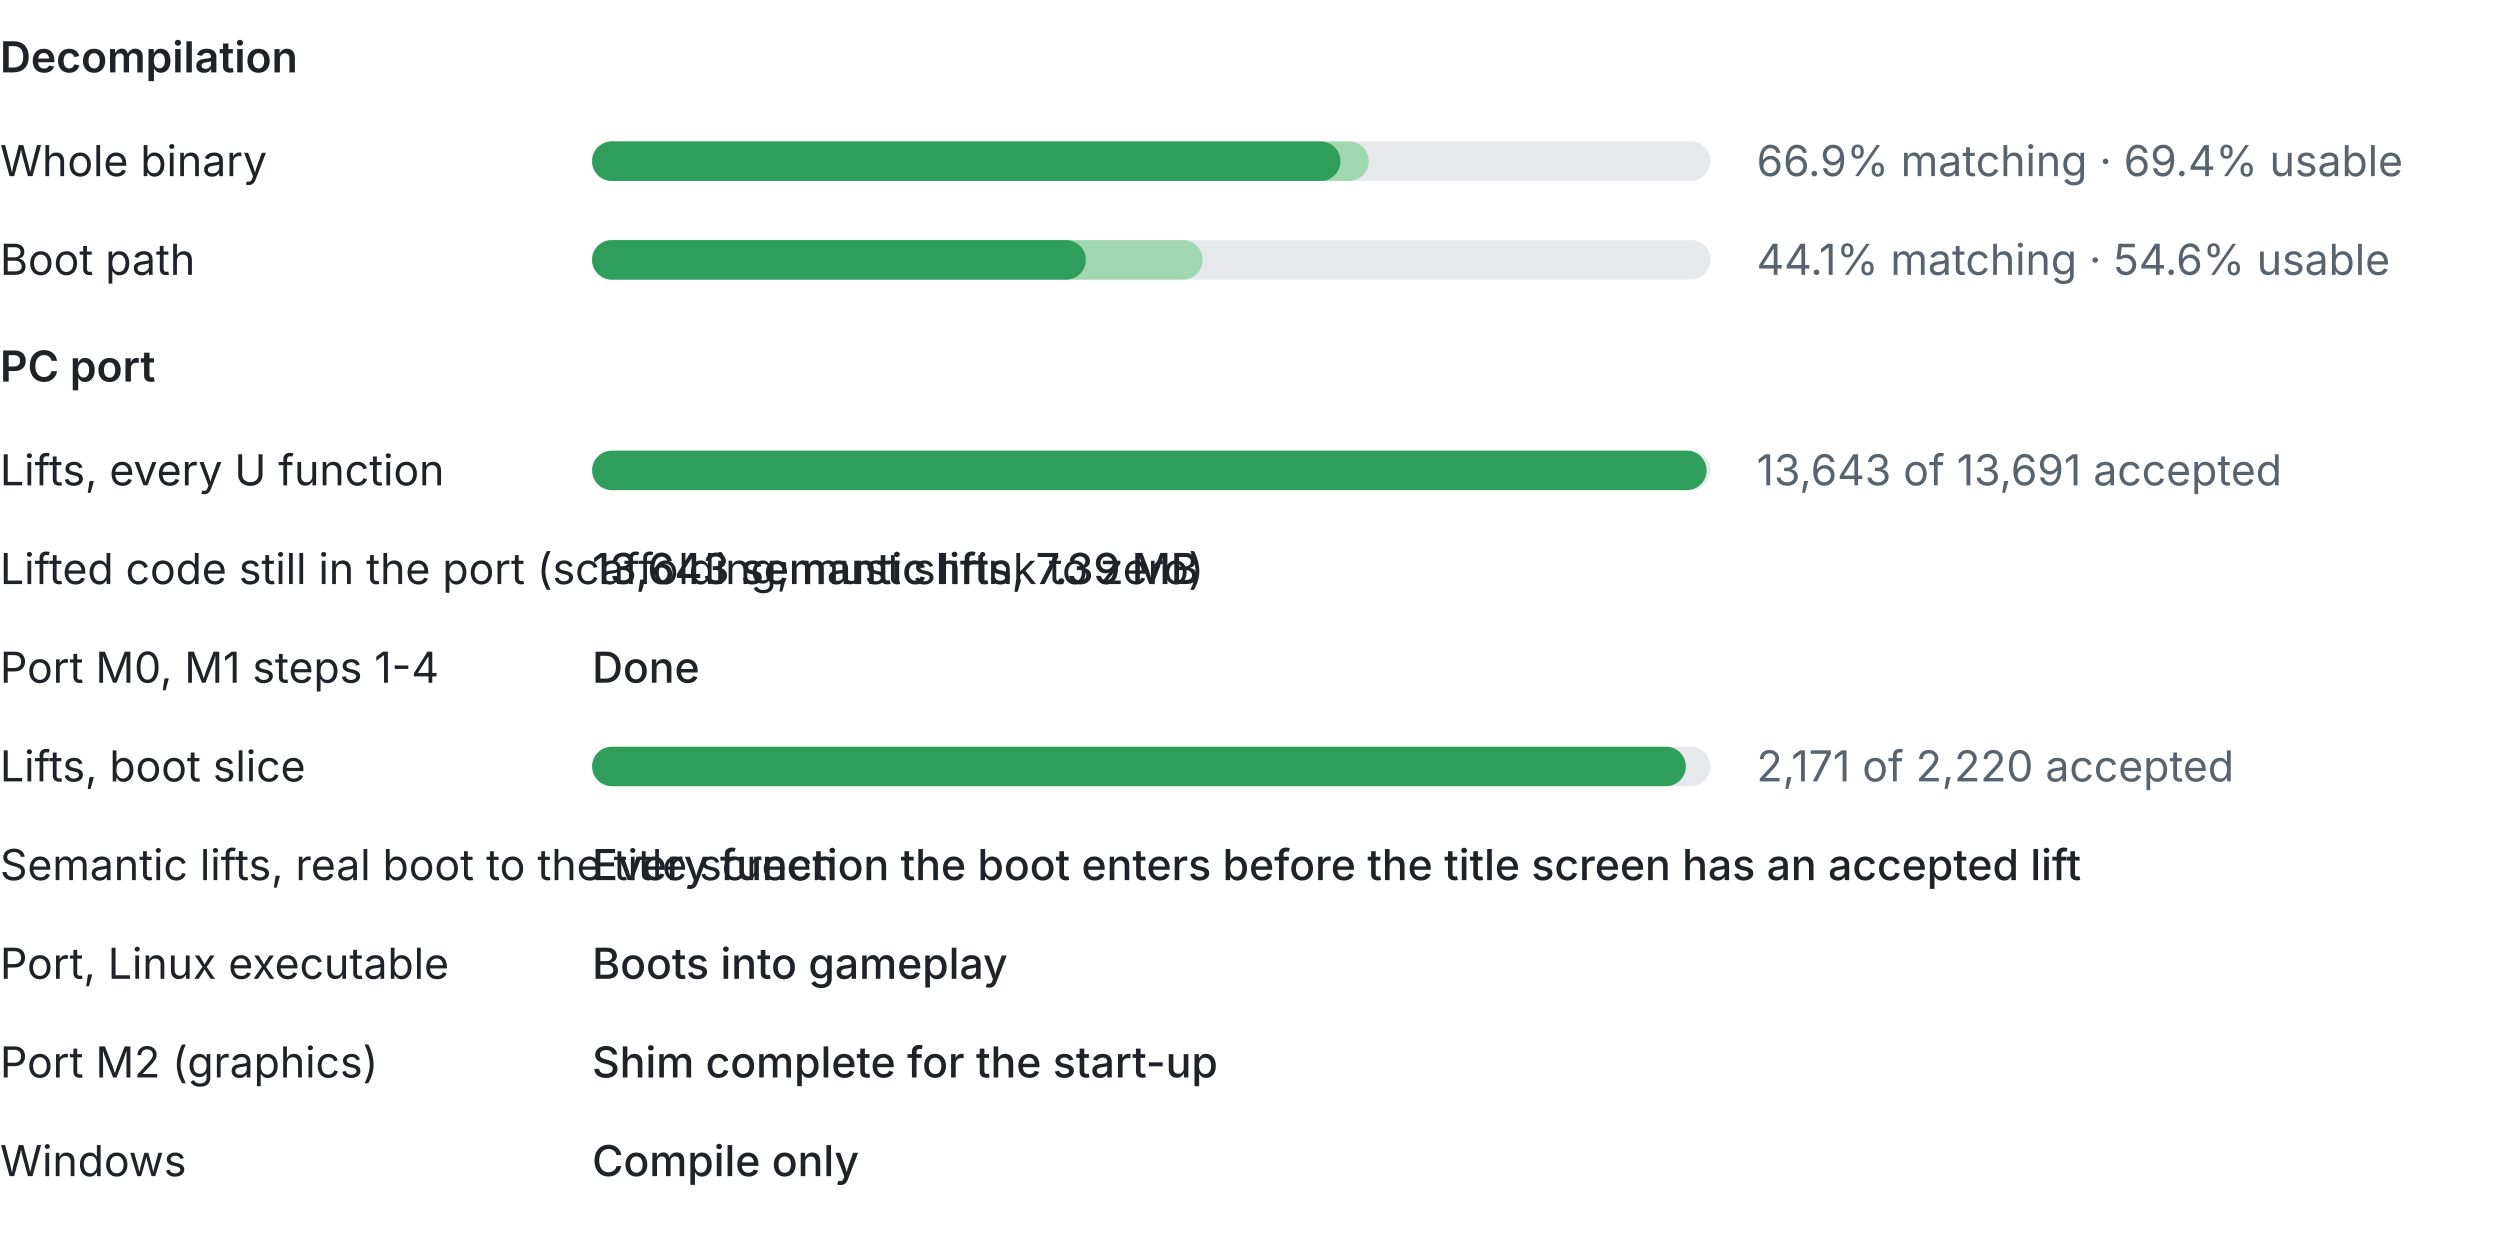
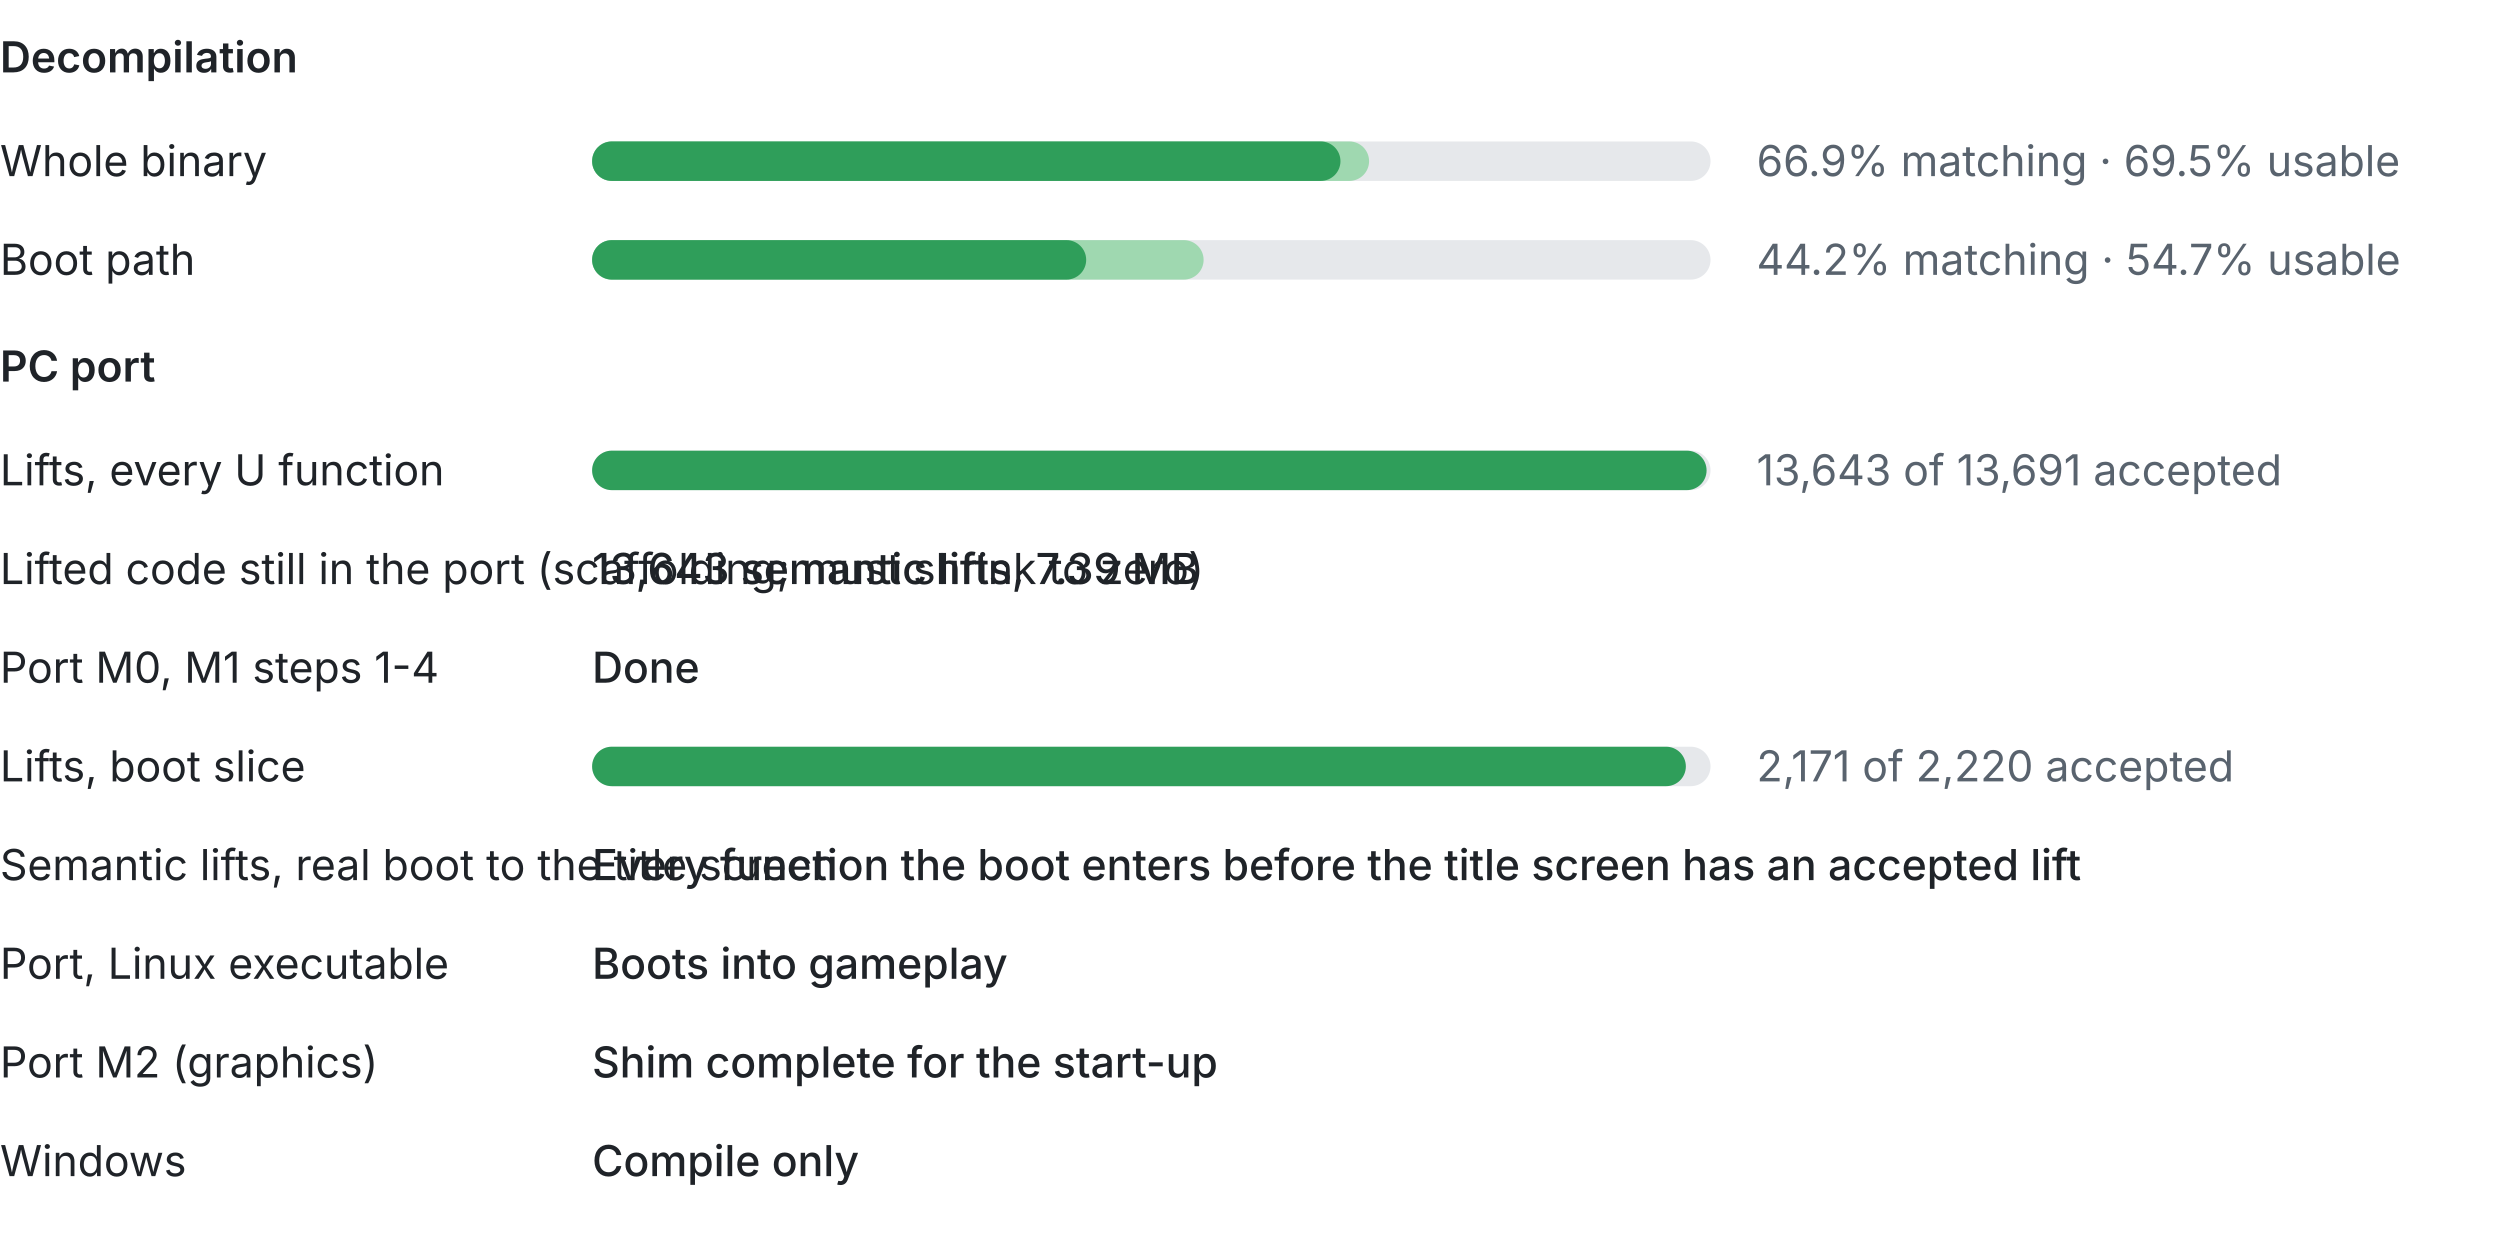
<svg xmlns="http://www.w3.org/2000/svg" width="760" height="376" viewBox="0 0 760 376" role="img">
  <style>.h{font:600 13px system-ui,-apple-system,'Segoe UI',sans-serif;fill:#1f2328}.l,.n,.s{font:13px system-ui,-apple-system,'Segoe UI',sans-serif;fill:#1f2328}.n{fill:#59636e}.s{fill:#1f2328;font-weight:500}.t{fill:#e6e8eb}.m{fill:#9fd8b0}.o{fill:#2f9e5a}@media (prefers-color-scheme:dark){.h,.l,.s{fill:#e6edf3}.n{fill:#9198a1}.t{fill:#2b3138}.m{fill:#2c6e45}.o{fill:#4cc27a}}</style>
  <text class="h" x="0" y="22">Decompilation</text>
  <text class="l" x="0" y="49" dy="0.35em">Whole binary</text>
  <rect class="t" x="180" y="43" width="340" height="12" rx="6" />
-   <rect class="m" x="180" y="43" width="236.1" height="12" rx="6" />
+   <rect class="m" x="180" y="43" width="236.2" height="12" rx="6" />
  <rect class="o" x="180" y="43" width="227.5" height="12" rx="6" />
-   <text class="n" x="534" y="49" dy="0.35em">66.9% matching · 69.4% usable</text>
+   <text class="n" x="534" y="49" dy="0.35em">66.9% matching · 69.5% usable</text>
  <text class="l" x="0" y="79" dy="0.35em">Boot path</text>
  <rect class="t" x="180" y="73" width="340" height="12" rx="6" />
-   <rect class="m" x="180" y="73" width="185.6" height="12" rx="6" />
-   <rect class="o" x="180" y="73" width="150.1" height="12" rx="6" />
-   <text class="n" x="534" y="79" dy="0.35em">44.1% matching · 54.6% usable</text>
+   <rect class="m" x="180" y="73" width="185.9" height="12" rx="6" />
+   <rect class="o" x="180" y="73" width="150.2" height="12" rx="6" />
+   <text class="n" x="534" y="79" dy="0.35em">44.2% matching · 54.7% usable</text>
  <text class="h" x="0" y="116">PC port</text>
  <text class="l" x="0" y="143" dy="0.35em">Lifts, every U function</text>
  <rect class="t" x="180" y="137" width="340" height="12" rx="6" />
  <rect class="o" x="180" y="137" width="338.8" height="12" rx="6" />
  <text class="n" x="534" y="143" dy="0.35em">13,643 of 13,691 accepted</text>
  <text class="l" x="0" y="173" dy="0.35em">Lifted code still in the port (scaffolding; must shrink to zero)</text>
  <text class="s" x="180" y="173" dy="0.35em">13,643 semantic lifts, 7.39 MB</text>
  <text class="l" x="0" y="203" dy="0.35em">Port M0, M1 steps 1-4</text>
  <text class="s" x="180" y="203" dy="0.35em">Done</text>
  <text class="l" x="0" y="233" dy="0.35em">Lifts, boot slice</text>
  <rect class="t" x="180" y="227" width="340" height="12" rx="6" />
  <rect class="o" x="180" y="227" width="332.5" height="12" rx="6" />
  <text class="n" x="534" y="233" dy="0.35em">2,171 of 2,220 accepted</text>
  <text class="l" x="0" y="263" dy="0.35em">Semantic lifts, real boot to the title screen</text>
  <text class="s" x="180" y="263" dy="0.35em">Every function the boot enters before the title screen has an accepted lift</text>
  <text class="l" x="0" y="293" dy="0.35em">Port, Linux executable</text>
  <text class="s" x="180" y="293" dy="0.35em">Boots into gameplay</text>
  <text class="l" x="0" y="323" dy="0.35em">Port M2 (graphics)</text>
  <text class="s" x="180" y="323" dy="0.35em">Shim complete for the start-up</text>
  <text class="l" x="0" y="353" dy="0.35em">Windows</text>
  <text class="s" x="180" y="353" dy="0.35em">Compile only</text>
</svg>
